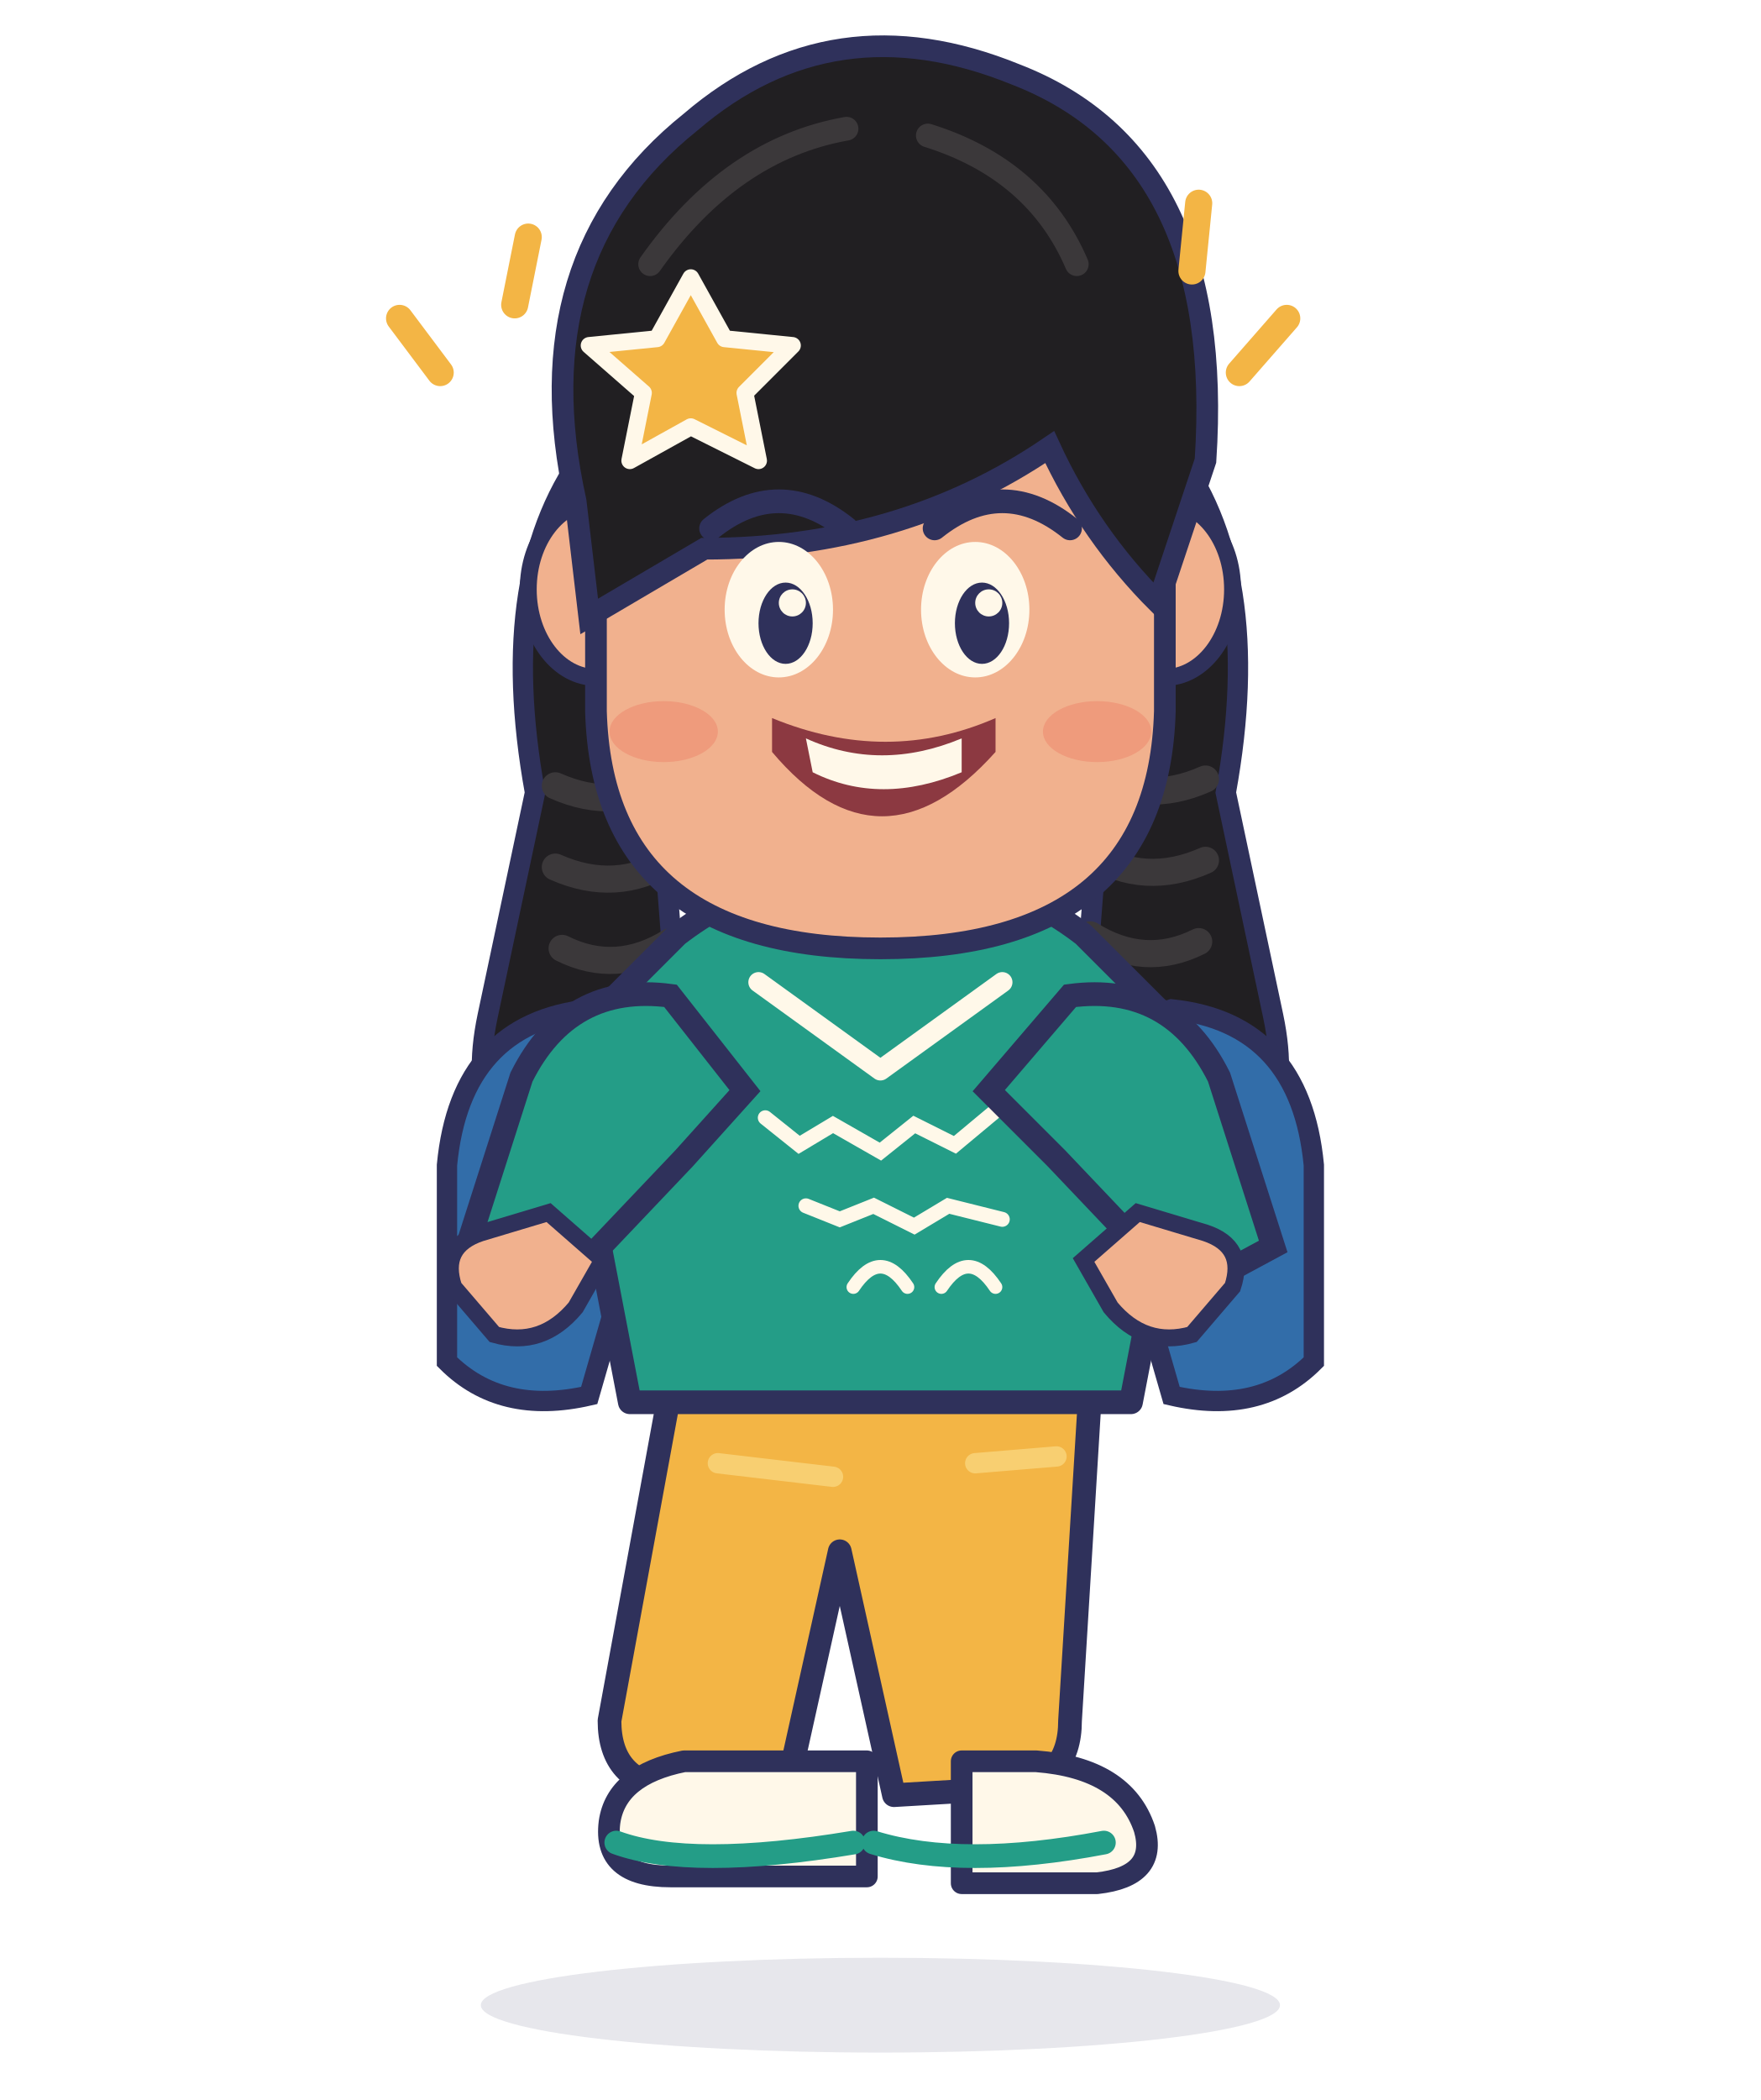
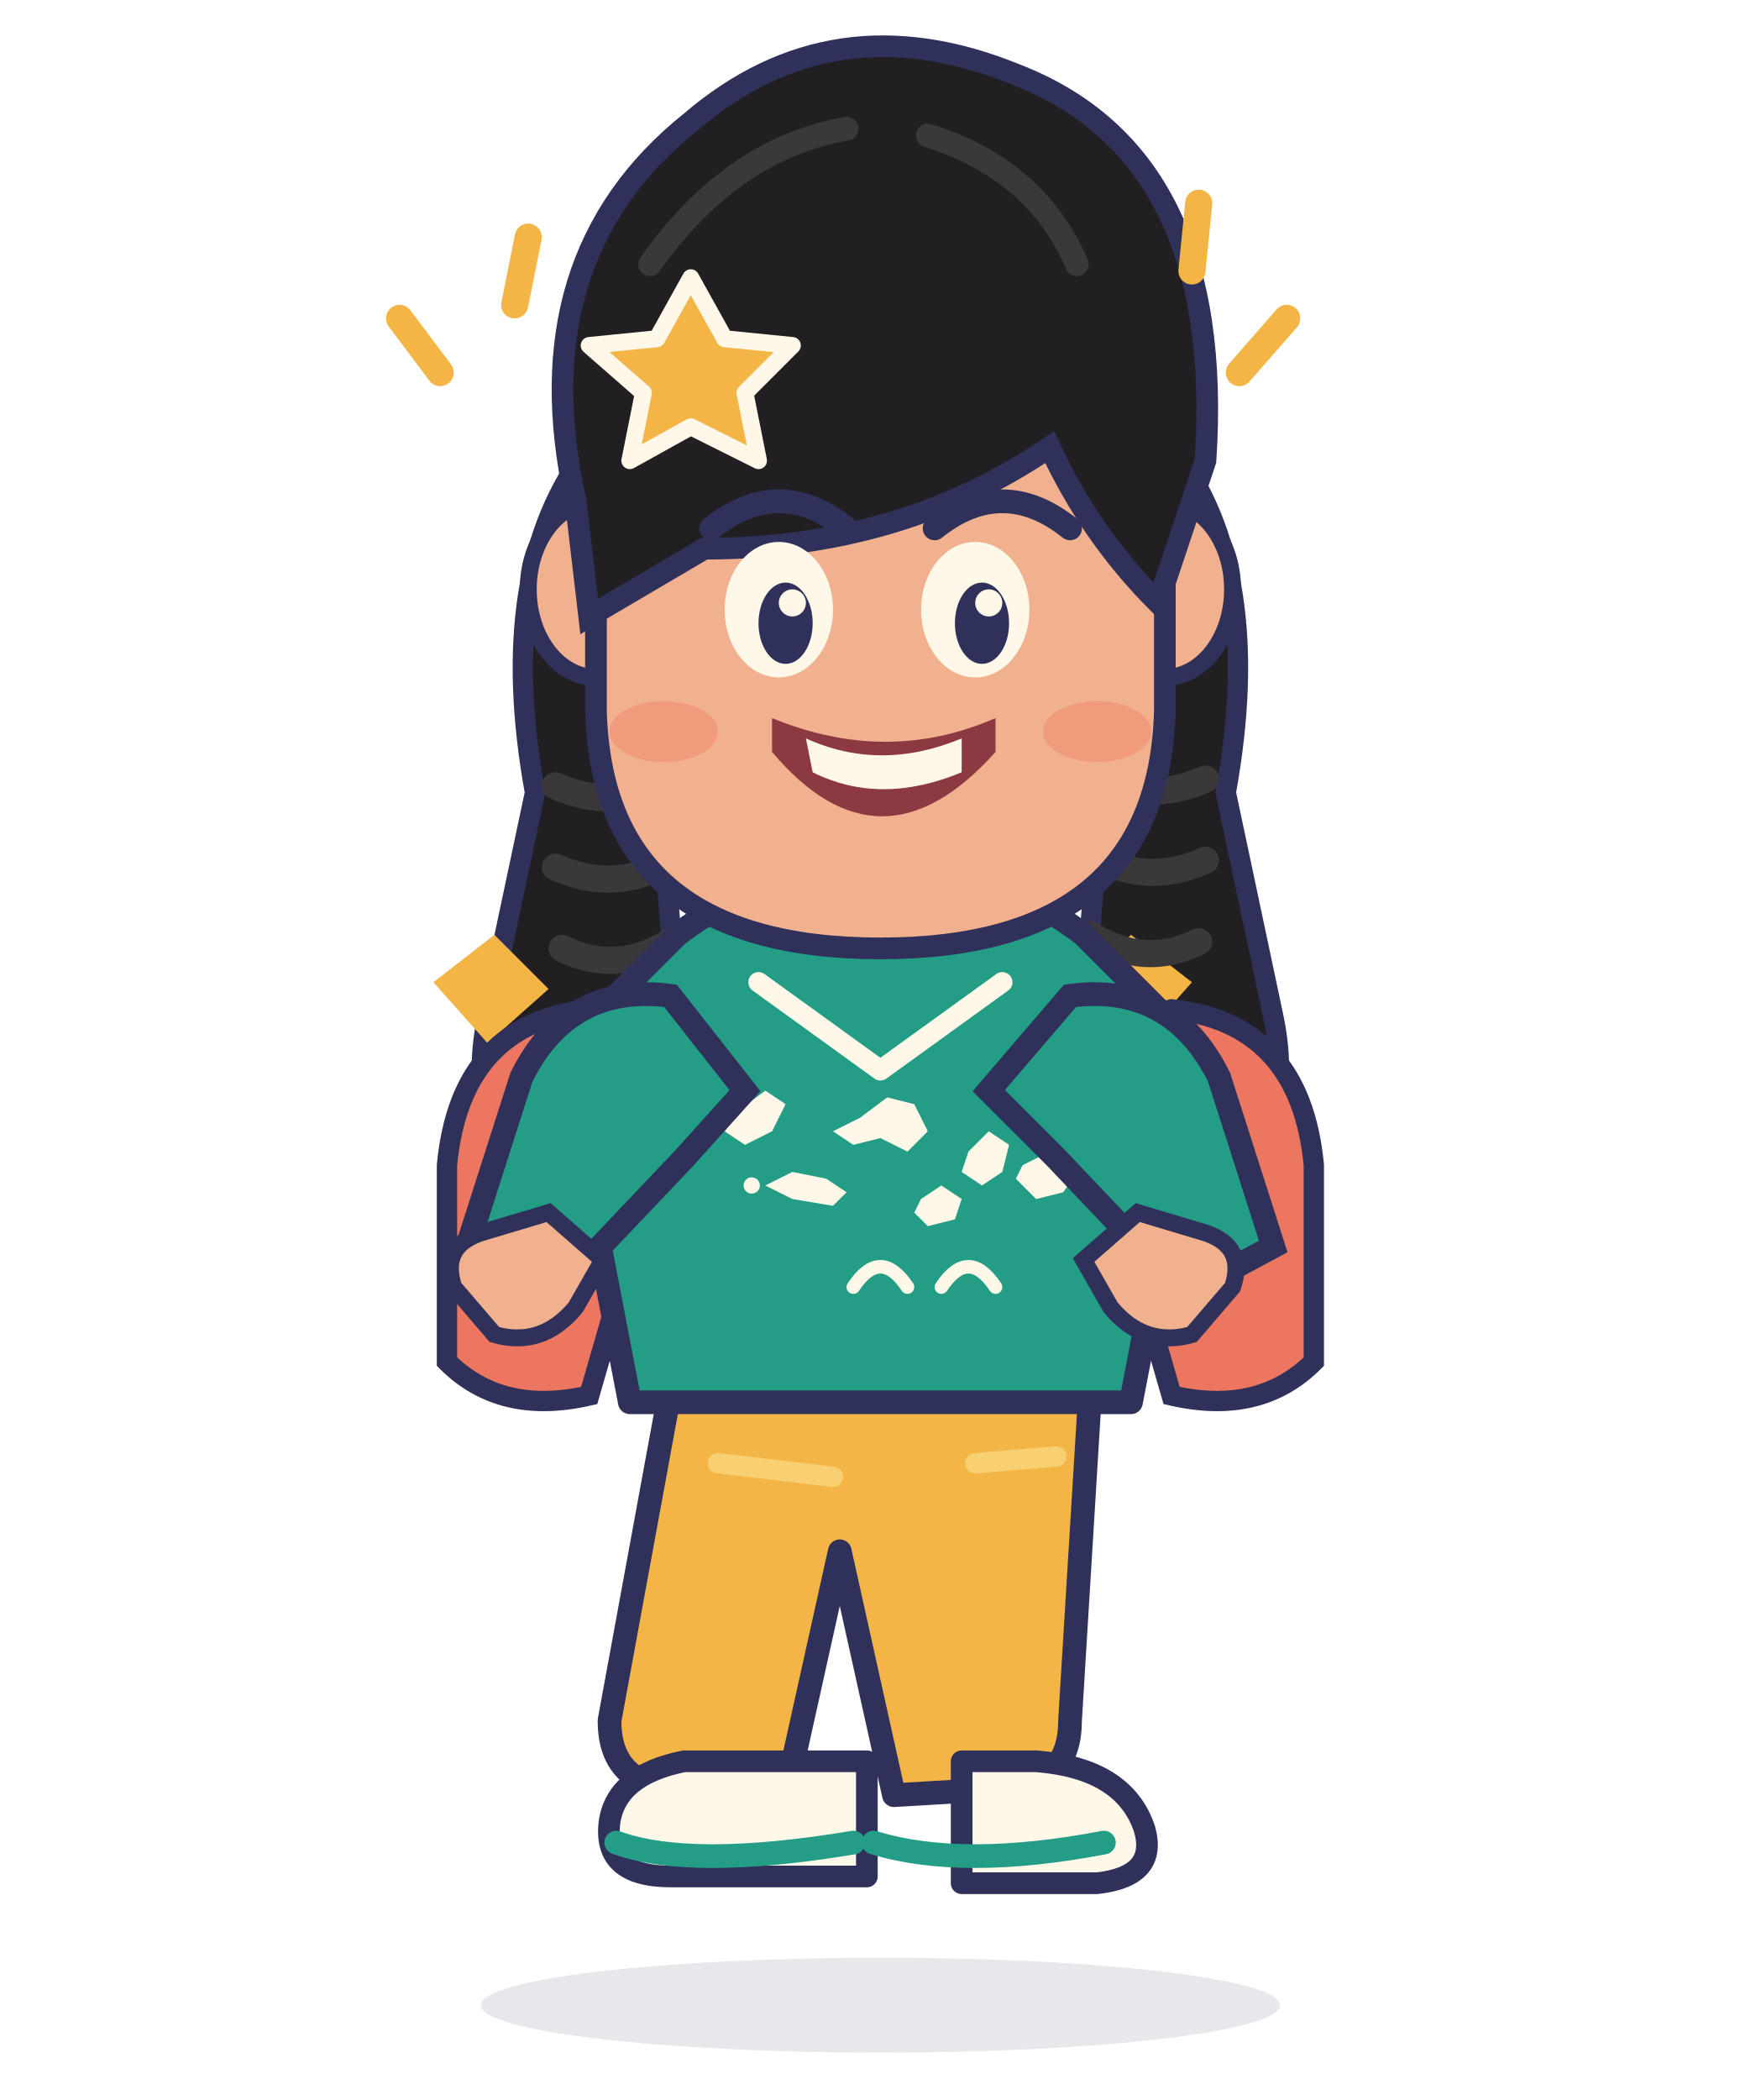
<svg xmlns="http://www.w3.org/2000/svg" viewBox="0 0 260 310" role="img" aria-label="Nara — celebrating / neutral">
  <ellipse cx="130" cy="296" rx="59" ry="7" fill="#2f315b" opacity=".12" />
  <path d="M87 66q-14 18-8 51l-7 33q-4 19 11 24 17-5 17-24l-3-39Zm86 0q14 18 8 51l7 33q4 19-11 24-17-5-17-24l3-39Z" fill="#211f22" stroke="#2f315b" stroke-width="3" />
+   <path d="m64 145 9-7 8 8-9 8Z" fill="#f3b545" />
+   <path d="m176 145-9-7-8 8 9 8Z" fill="#f3b545" />
  <path d="M82 116q9 4 17-1m-17 13q9 4 17-1m-16 13q8 4 16-1m79-24q-9 4-17-1m17 13q-9 4-17-1m16 13q-8 4-16-1" fill="none" stroke="#3b383a" stroke-width="4" stroke-linecap="round" />
-   <path d="M87 149q-19 2-21 23v29q8 8 21 5l15-52Zm86 0q19 2 21 23v29q-8 8-21 5l-15-52Z" fill="#326da9" stroke="#2f315b" stroke-width="3" />
+   <path d="M87 149q-19 2-21 23v29q8 8 21 5l15-52Zm86 0q19 2 21 23v29q-8 8-21 5l-15-52Z" fill="#ec765f" stroke="#2f315b" stroke-width="3" />
  <path d="M99 146q-8 17-5 43m67-43q8 17 5 43" fill="none" stroke="#ec765f" stroke-width="10" stroke-linecap="round" />
  <path d="M99 205h62l-3 49q0 9-9 10l-17 1-8-36-8 36-17-1q-9-1-9-10Z" fill="#f3b545" stroke="#2f315b" stroke-width="3.5" stroke-linejoin="round" />
  <path d="m106 216 17 2m21-2 12-1" fill="none" stroke="#f8cf71" stroke-width="3" stroke-linecap="round" />
  <path d="M111 260h17v17H99q-10 0-9-8 1-7 11-9Zm31 0h11q13 1 16 10 2 7-7 8h-20Z" fill="#fff8e9" stroke="#2f315b" stroke-width="3.2" stroke-linejoin="round" />
  <path d="M91 272q11 4 35 0m3 0q13 4 34 0" fill="none" stroke="#249d87" stroke-width="3.5" stroke-linecap="round" />
  <path d="M108 116h44v27q-3 13-22 13t-22-13Z" fill="#f1b18e" stroke="#2f315b" stroke-width="2.5" />
  <path d="M100 138q13-10 30-10t30 10l17 17-10 52H93l-10-52Z" fill="#249d87" stroke="#2f315b" stroke-width="3.5" stroke-linejoin="round" />
  <path d="m112 145 18 13 18-13" fill="none" stroke="#fff8e9" stroke-width="3" stroke-linecap="round" stroke-linejoin="round" />
-   <path d="m113 165 5 4 5-3 7 4 5-4 6 3 6-5m-28 14 5 2 5-2 6 3 5-3 8 2" fill="none" stroke="#fff8e9" stroke-width="2.2" stroke-linecap="round" />
+   <path d="m109 164 4-3 3 2-2 4-4 2-3-2Zm8 9 5 1 3 2-2 2-6-1-4-2Zm10-8 4-3 4 1 2 4-3 3-4-2-4 1-3-2Zm9 12 3-2 3 2-1 3-4 1-2-2Zm7-7 3-3 3 2-1 4-3 2-3-2Zm8 2 4-2 4 3-2 3-4 1-3-3Z" fill="#fff8e9" />
+   <circle cx="111" cy="175" r="1.2" fill="#fff8e9" />
+   <circle cx="153" cy="165" r="1.3" fill="#fff8e9" />
  <path d="M126 190q4-6 8 0m5 0q4-6 8 0" stroke="#fff8e9" stroke-width="2" fill="none" stroke-linecap="round" />
  <path d="M99 147q-15-2-22 12l-8 25 13 7 19-20 9-10Zm59 0q15-2 22 12l8 25-13 7-19-20-10-10Z" fill="#249d87" stroke="#2f315b" stroke-width="3.5" />
  <path d="M71 182q-6 2-4 8l6 7q7 2 12-4l4-7-8-7Zm107 0q6 2 4 8l-6 7q-7 2-12-4l-4-7 8-7Z" fill="#f1b18e" stroke="#2f315b" stroke-width="2.5" />
  <ellipse cx="88" cy="87" rx="10" ry="13" fill="#f1b18e" stroke="#2f315b" stroke-width="2.5" />
  <ellipse cx="172" cy="87" rx="10" ry="13" fill="#f1b18e" stroke="#2f315b" stroke-width="2.5" />
  <path d="M88 70q0-39 42-41 42 2 42 41v35q-1 35-42 35t-42-35Z" fill="#f1b18e" stroke="#2f315b" stroke-width="3.2" stroke-linejoin="round" />
  <path d="M85 74q-8-36 17-56 21-18 48-7 31 12 28 57l-7 21q-10-10-16-23-22 15-51 15L87 91Z" fill="#211f22" stroke="#2f315b" stroke-width="3.2" />
  <path d="M96 39q12-17 29-20m12 1q16 5 22 19" fill="none" stroke="#3b383a" stroke-width="3.5" stroke-linecap="round" />
  <path d="m102 41 5 9 10 1-7 7 2 10-10-5-9 5 2-10-8-7 10-1Z" fill="#f3b545" stroke="#fff8e9" stroke-width="2.5" stroke-linejoin="round" />
  <path d="M105 78q10-8 20 0m13 0q10-8 20 0" fill="none" stroke="#2f315b" stroke-width="3.5" stroke-linecap="round" />
  <ellipse cx="115" cy="90" rx="8" ry="10" fill="#fff8e9" />
  <ellipse cx="144" cy="90" rx="8" ry="10" fill="#fff8e9" />
  <ellipse cx="116" cy="92" rx="4" ry="6" fill="#2f315b" />
  <ellipse cx="145" cy="92" rx="4" ry="6" fill="#2f315b" />
  <circle cx="117" cy="89" r="2" fill="#fff8e9" />
  <circle cx="146" cy="89" r="2" fill="#fff8e9" />
  <ellipse cx="98" cy="108" rx="8" ry="4.5" fill="#ec765f" opacity=".38" />
  <ellipse cx="162" cy="108" rx="8" ry="4.5" fill="#ec765f" opacity=".38" />
  <path d="M114 111q16 19 33 0v-5q-16 7-33 0Z" fill="#8c3941" />
  <path d="M119 109q11 5 23 0v5q-12 5-22 0Z" fill="#fff8e9" />
  <path d="M65 55l-6-8m17-2 2-10m105 20 7-8m-14-7 1-10" stroke="#f3b545" stroke-width="4" stroke-linecap="round" />
</svg>
